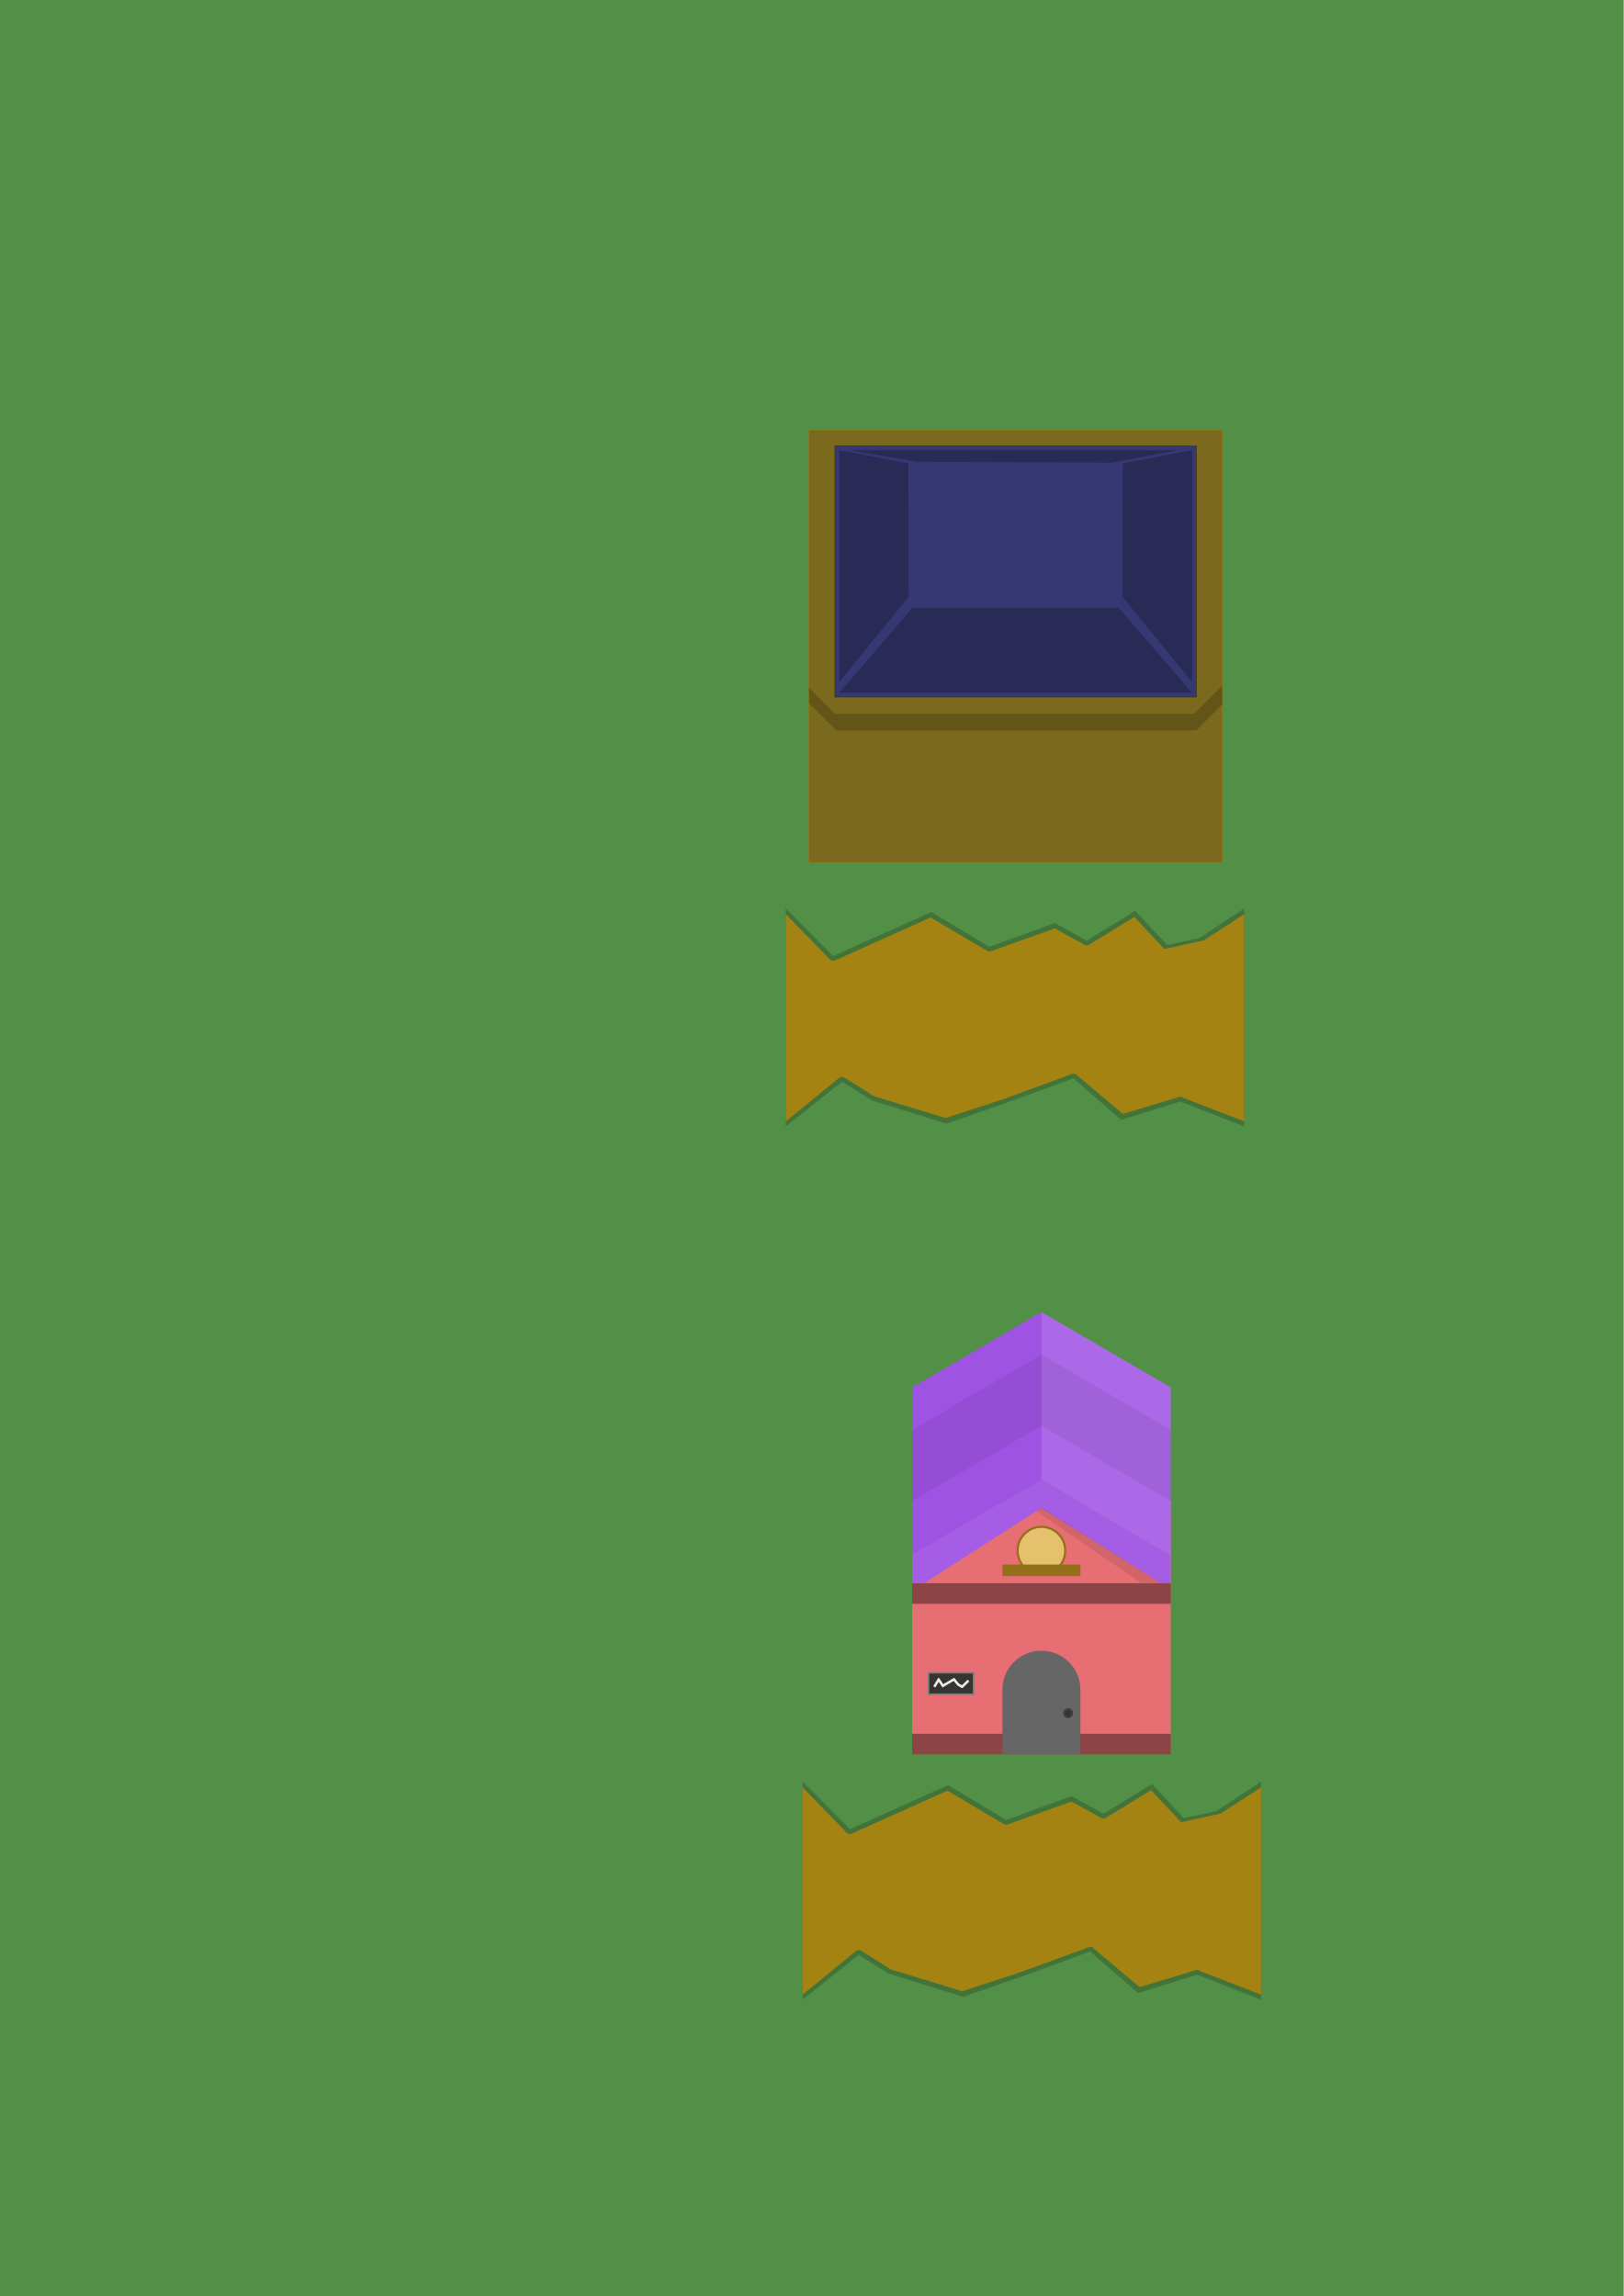
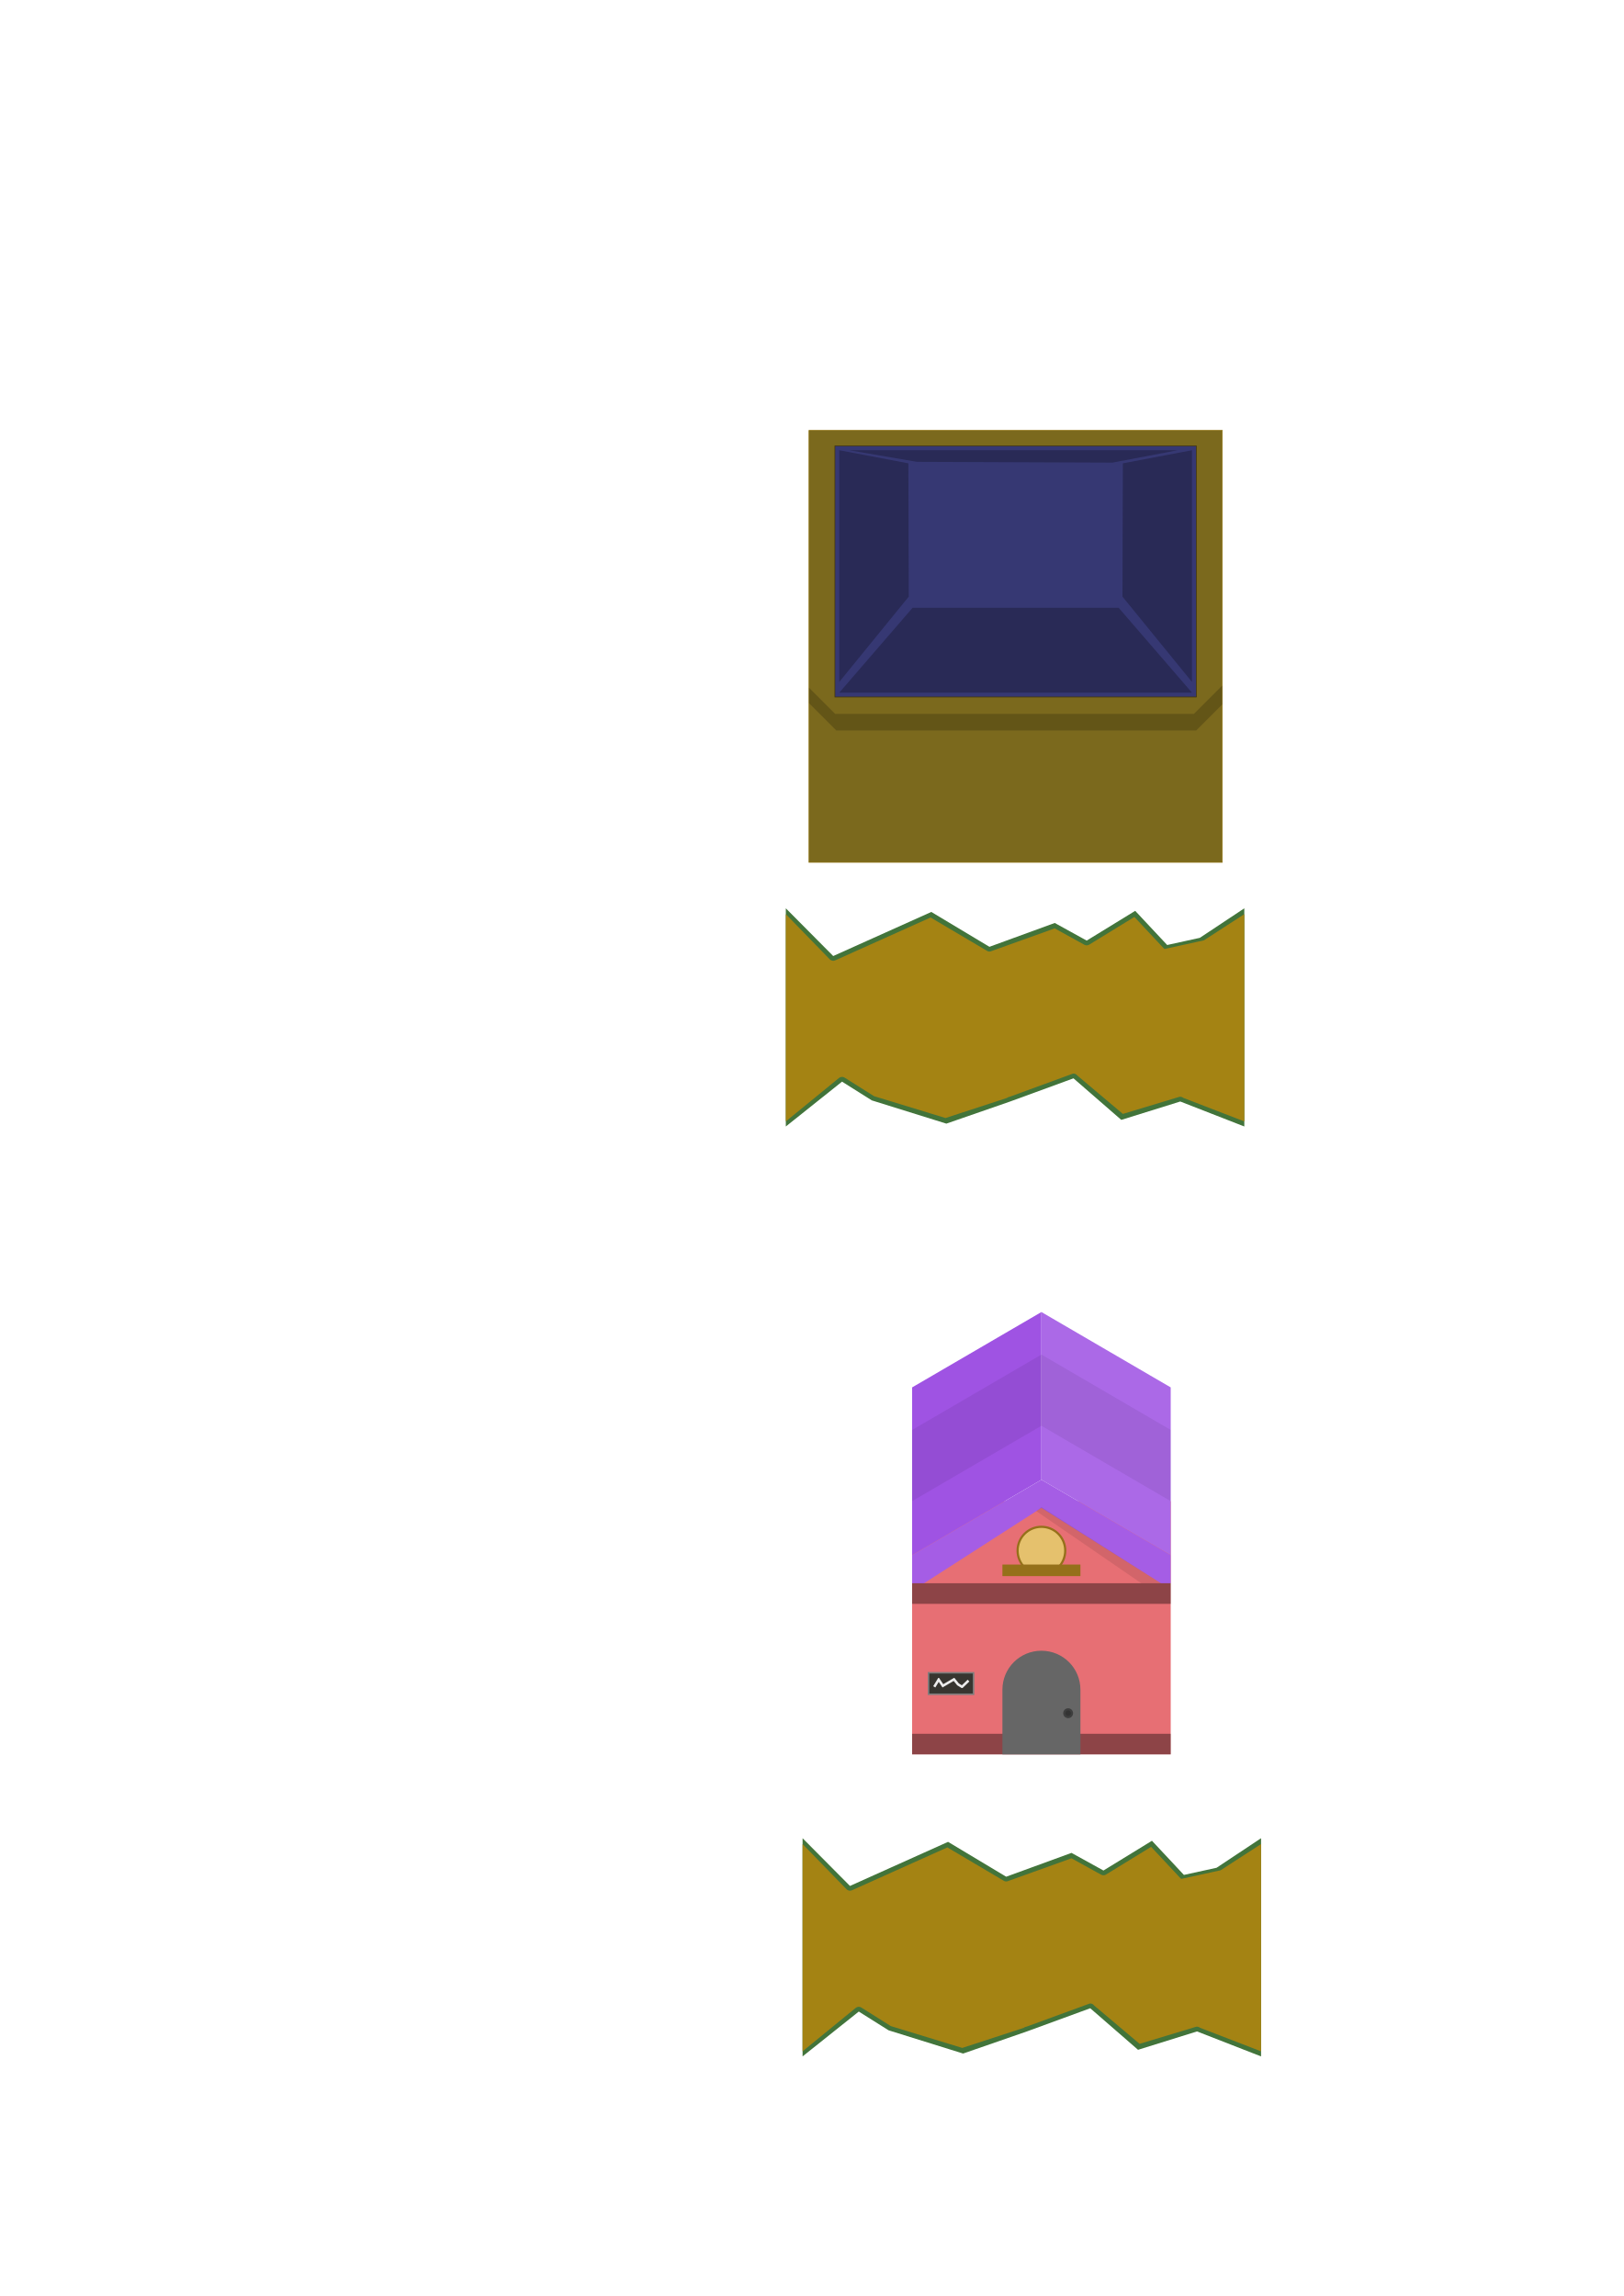
<svg xmlns="http://www.w3.org/2000/svg" width="210mm" height="297mm" viewBox="0 0 744.094 1052.362" id="svg2" version="1.1">
  <defs id="defs4">
    <filter style="color-interpolation-filters:sRGB" id="filter5804" x="-0.02" width="1.039" y="-0.09" height="1.181">
      <feGaussianBlur stdDeviation="0.129" id="feGaussianBlur5806" />
    </filter>
  </defs>
  <g id="layer3" style="display:none">
    <rect style="opacity:1;fill:#666666;fill-opacity:1;fill-rule:nonzero;stroke:#907311;stroke-width:0.352;stroke-linecap:butt;stroke-linejoin:miter;stroke-miterlimit:4;stroke-dasharray:none;stroke-dashoffset:0;stroke-opacity:1" id="rect4353" width="511.648" height="511.648" x="901.454" y="-13.598" />
    <rect y="753.146" x="901.341" height="127.876" width="255.876" id="rect4355" style="opacity:1;fill:#666666;fill-opacity:1;fill-rule:nonzero;stroke:#907311;stroke-width:0.124;stroke-linecap:butt;stroke-linejoin:miter;stroke-miterlimit:4;stroke-dasharray:none;stroke-dashoffset:0;stroke-opacity:1" />
+     <rect style="opacity:1;fill:#666666;fill-opacity:1;fill-rule:nonzero;stroke:#907311;stroke-width:0.249;stroke-linecap:butt;stroke-linejoin:miter;stroke-miterlimit:4;stroke-dasharray:none;stroke-dashoffset:0;stroke-opacity:1" id="rect5839" width="255.751" height="511.751" x="1215.358" y="541.742" />
  </g>
-   <g id="layer1" style="display:inline">
+   <g id="layer1" style="display:none">
    <rect style="opacity:1;fill:#528f47;fill-opacity:1;fill-rule:nonzero;stroke:none;stroke-width:0.3;stroke-linecap:butt;stroke-linejoin:miter;stroke-miterlimit:4;stroke-dasharray:none;stroke-dashoffset:0;stroke-opacity:1" id="rect4136" width="744.094" height="1052.362" x="-1.0658141e-014" y="1.2230086e-012" />
  </g>
  <g id="layer2" style="display:none">
    <g id="g4164" transform="translate(-95.96449,-47.47717)">
      <path id="path4139" d="m 144.452,94.233 44.952,-20.203 26.643,15.973 29.926,-10.922 14.647,8.081 22.223,-13.637 14.647,15.657 14.963,-3.283 20.392,-13.537 0,100 -29.352,-11.446 -33.277,11.099 -15.657,-21.718 -29.021,10.62 -29.062,15.139 -34.345,-15.657 -13.637,-8.586 -25.759,20.551 0,-100 z" style="fill:#42743a;fill-opacity:1;fill-rule:evenodd;stroke:none;stroke-width:1px;stroke-linecap:butt;stroke-linejoin:miter;stroke-opacity:1" />
      <path id="path4143" d="m 282.465,76.318 -20.703,12.705 c -0.67,0.411 -1.509,0.43 -2.197,0.051 l -13.609,-7.51 -28.881,10.365 c -0.774,0.412 -1.719,0.322 -2.4,-0.229 L 189.076,76.572 145.346,96.225 c -0.83,0.373 -1.804,0.192 -2.445,-0.453 l -20.167,-20.731 0,95 24.397,-19.937 c 0.726,-0.579 1.739,-0.635 2.525,-0.141 l 13.512,8.51 32.924,15.008 28.001,-14.204 c 0.347,-0.305 0.782,-0.493 1.242,-0.535 l 29.021,-10.619 c 0.771,-0.072 1.522,0.269 1.975,0.896 l 14.607,20.262 31.647,-10.352 c 0.782,-0.357 1.701,-0.223 2.348,0.344 l 27.913,10.768 0,-95 -18.537,12.011 -3.055,0.674 -14.963,3.283 c -0.145,-0.095 -0.278,-0.207 -0.396,-0.334 z" style="fill:#a48313;fill-opacity:1;fill-rule:evenodd;stroke:none;stroke-width:1px;stroke-linecap:butt;stroke-linejoin:miter;stroke-opacity:1" />
    </g>
    <g id="g4192" transform="translate(-95.96449,112.5228)">
      <path style="fill:#42743a;fill-opacity:1;fill-rule:evenodd;stroke:none;stroke-width:1px;stroke-linecap:butt;stroke-linejoin:miter;stroke-opacity:1" d="m 144.452,94.233 44.952,-20.203 26.643,15.973 29.926,-10.922 14.647,8.081 22.223,-13.637 14.647,15.657 14.963,-3.283 20.392,-13.537 0,100 -29.352,-11.446 -33.277,11.099 -15.657,-21.718 -29.021,10.62 -29.062,15.139 -34.345,-15.657 -13.637,-8.586 -25.759,20.551 0,-100 z" id="path4194" />
      <path style="fill:#a48313;fill-opacity:1;fill-rule:evenodd;stroke:none;stroke-width:1px;stroke-linecap:butt;stroke-linejoin:miter;stroke-opacity:1" d="m 282.465,76.318 -20.703,12.705 c -0.67,0.411 -1.509,0.43 -2.197,0.051 l -13.609,-7.51 -28.881,10.365 c -0.774,0.412 -1.719,0.322 -2.4,-0.229 L 189.076,76.572 145.346,96.225 c -0.83,0.373 -1.804,0.192 -2.445,-0.453 l -20.167,-20.731 0,95 24.397,-19.937 c 0.726,-0.579 1.739,-0.635 2.525,-0.141 l 13.512,8.51 32.924,15.008 28.001,-14.204 c 0.347,-0.305 0.782,-0.493 1.242,-0.535 l 29.021,-10.619 c 0.771,-0.072 1.522,0.269 1.975,0.896 l 14.607,20.262 31.647,-10.352 c 0.782,-0.357 1.701,-0.223 2.348,0.344 l 27.913,10.768 0,-95 -18.537,12.011 -3.055,0.674 -14.963,3.283 c -0.145,-0.095 -0.278,-0.207 -0.396,-0.334 z" id="path4196" />
    </g>
    <path style="fill:none;fill-rule:evenodd;stroke:#c19916;stroke-width:1px;stroke-linecap:butt;stroke-linejoin:miter;stroke-opacity:1" d="m 44.699,221.764 26.517,-8.081" id="path4198" />
    <path style="fill:none;fill-rule:evenodd;stroke:#c19916;stroke-width:1px;stroke-linecap:butt;stroke-linejoin:miter;stroke-opacity:1" d="m 34.85,231.108 44.194,-1.01" id="path4200" />
    <path style="fill:none;fill-rule:evenodd;stroke:#c19916;stroke-width:1px;stroke-linecap:butt;stroke-linejoin:miter;stroke-opacity:1" d="m 55.306,249.543 25.254,7.576" id="path4202" />
    <path style="fill:none;fill-rule:evenodd;stroke:#c19916;stroke-width:1px;stroke-linecap:butt;stroke-linejoin:miter;stroke-opacity:1" d="m 78.287,240.705 35.86,0.253" id="path4204" />
    <path style="fill:none;fill-rule:evenodd;stroke:#c19916;stroke-width:1px;stroke-linecap:butt;stroke-linejoin:miter;stroke-opacity:1" d="m 94.702,219.491 22.223,3.283" id="path4206" />
    <path style="fill:none;fill-rule:evenodd;stroke:#c19916;stroke-width:1px;stroke-linecap:butt;stroke-linejoin:miter;stroke-opacity:1" d="m 127.027,219.239 24.749,-1.263" id="path4208" />
    <path style="fill:none;fill-rule:evenodd;stroke:#c19916;stroke-width:1px;stroke-linecap:butt;stroke-linejoin:miter;stroke-opacity:1" d="m 136.118,231.613 22.476,7.829" id="path4210" />
    <path style="fill:none;fill-rule:evenodd;stroke:#c19916;stroke-width:1px;stroke-linecap:butt;stroke-linejoin:miter;stroke-opacity:1" d="m 114.905,264.443 29.547,-12.627" id="path4212" />
    <path style="fill:none;fill-rule:evenodd;stroke:#c19916;stroke-width:1px;stroke-linecap:butt;stroke-linejoin:miter;stroke-opacity:1" d="m 165.665,229.845 7.829,-7.324 15.152,4.546" id="path4214" />
    <path style="fill:none;fill-rule:evenodd;stroke:#c19916;stroke-width:1px;stroke-linecap:butt;stroke-linejoin:miter;stroke-opacity:1" d="m 169.201,249.291 11.112,15.152 23.486,-12.374" id="path4216" />
    <path style="fill:none;fill-rule:evenodd;stroke:#c19916;stroke-width:1px;stroke-linecap:butt;stroke-linejoin:miter;stroke-opacity:1" d="m 180.312,235.654 39.648,-4.041" id="path4218" />
    <path style="fill:none;fill-rule:evenodd;stroke:#c19916;stroke-width:1px;stroke-linecap:butt;stroke-linejoin:miter;stroke-opacity:1" d="m 185.868,206.612 24.749,14.395" id="path4220" />
    <path style="fill:none;fill-rule:evenodd;stroke:#c19916;stroke-width:1px;stroke-linecap:butt;stroke-linejoin:miter;stroke-opacity:1" d="m 221.981,212.673 7.324,-6.061" id="path4222" />
    <path style="fill:none;fill-rule:evenodd;stroke:#c19916;stroke-width:1px;stroke-linecap:butt;stroke-linejoin:miter;stroke-opacity:1" d="m 212.89,245.503 23.991,23.991" id="path4224" />
    <path style="fill:none;fill-rule:evenodd;stroke:#907311;stroke-width:1px;stroke-linecap:butt;stroke-linejoin:miter;stroke-opacity:1" d="M 90.914,264.696 114.147,252.321" id="path4226" />
    <path style="fill:none;fill-rule:evenodd;stroke:#907311;stroke-width:1px;stroke-linecap:butt;stroke-linejoin:miter;stroke-opacity:1" d="m 91.166,201.814 18.94,9.849" id="path4228" />
    <path style="fill:none;fill-rule:evenodd;stroke:#907311;stroke-width:1px;stroke-linecap:butt;stroke-linejoin:miter;stroke-opacity:1" d="m 159.604,222.774 12.374,-12.879" id="path4230" />
    <path style="fill:none;fill-rule:evenodd;stroke:#907311;stroke-width:1px;stroke-linecap:butt;stroke-linejoin:miter;stroke-opacity:1" d="m 167.685,240.705 20.456,5.303" id="path4232" />
    <path style="fill:none;fill-rule:evenodd;stroke:#907311;stroke-width:1px;stroke-linecap:butt;stroke-linejoin:miter;stroke-opacity:1" d="m 195.212,266.211 17.93,-7.071" id="path4234" />
    <path style="fill:none;fill-rule:evenodd;stroke:#907311;stroke-width:1px;stroke-linecap:butt;stroke-linejoin:miter;stroke-opacity:1" d="M 32.83,264.191 50.255,242.472" id="path4236" />
    <path style="fill:none;fill-rule:evenodd;stroke:#907311;stroke-width:1px;stroke-linecap:butt;stroke-linejoin:miter;stroke-opacity:1" d="m 26.769,202.066 16.415,13.385" id="path4238" />
    <path style="fill:none;fill-rule:evenodd;stroke:#907311;stroke-width:1px;stroke-linecap:butt;stroke-linejoin:miter;stroke-opacity:1" d="m 132.583,211.663 17.678,-8.839" id="path4242" />
    <path style="fill:none;fill-rule:evenodd;stroke:#907311;stroke-width:1px;stroke-linecap:butt;stroke-linejoin:miter;stroke-opacity:1" d="m 181.084,192.165 8.32,8.386" id="path4246" />
    <g transform="translate(150.5127,-47.47717)" id="g4363">
      <path style="fill:#42743a;fill-opacity:1;fill-rule:evenodd;stroke:none;stroke-width:1px;stroke-linecap:butt;stroke-linejoin:miter;stroke-opacity:1" d="m 144.452,94.233 44.952,-20.203 26.643,15.973 29.926,-10.922 14.647,8.081 22.223,-13.637 14.647,15.657 14.963,-3.283 20.392,-13.537 0,100 -29.352,-11.446 -27.027,8.42 -21.907,-19.04 -29.021,10.62 -29.241,10.139 -34.167,-10.657 -13.637,-8.586 -25.759,20.551 0,-100 z" id="path4365" />
      <path style="fill:#a48313;fill-opacity:1;fill-rule:evenodd;stroke:none;stroke-width:1px;stroke-linecap:butt;stroke-linejoin:miter;stroke-opacity:1" d="m 282.465,76.318 -20.703,12.705 c -0.67,0.411 -1.509,0.43 -2.197,0.051 l -13.609,-7.51 -28.881,10.365 c -0.774,0.412 -1.719,0.322 -2.4,-0.229 L 189.076,76.572 145.346,96.225 c -0.83,0.373 -1.804,0.192 -2.445,-0.453 l -20.167,-20.731 0,95 24.397,-19.937 c 0.726,-0.579 1.739,-0.635 2.525,-0.141 l 13.512,8.51 32.745,10.008 28.179,-9.204 c 0.347,-0.305 0.782,-0.493 1.242,-0.535 l 29.021,-10.619 c 0.771,-0.072 1.522,0.269 1.975,0.896 l 20.857,17.583 25.397,-7.674 c 0.782,-0.357 1.701,-0.223 2.348,0.344 l 27.913,10.768 0,-95 -18.537,12.011 -3.055,0.674 -14.963,3.283 c -0.145,-0.095 -0.278,-0.207 -0.396,-0.334 z" id="path4367" />
    </g>
    <g id="g4369" transform="translate(830.3454,424.5262)" style="fill:#528f47;fill-opacity:1">
      <g id="g4375" transform="matrix(1.218399,0,0,1.28,-78.60527,235.9338)" style="fill:#528f47;fill-opacity:1">
        <path style="fill:#528f47;fill-opacity:1;fill-rule:evenodd;stroke:none;stroke-width:1px;stroke-linecap:butt;stroke-linejoin:miter;stroke-opacity:1" d="m 144.452,94.233 44.952,-20.203 26.643,15.973 29.926,-10.922 14.647,8.081 22.223,-13.637 14.647,15.657 14.963,-3.283 20.392,-13.537 0,100 -29.352,-11.446 -27.027,8.42 -21.907,-19.04 -29.021,10.62 -29.241,10.139 -34.167,-10.657 -13.637,-8.586 -25.759,20.551 0,-100 z" id="path4371" />
        <path style="fill:#528f47;fill-opacity:1;fill-rule:evenodd;stroke:none;stroke-width:1px;stroke-linecap:butt;stroke-linejoin:miter;stroke-opacity:1" d="m 282.465,76.318 -20.703,12.705 c -0.67,0.411 -1.509,0.43 -2.197,0.051 l -13.609,-7.51 -28.881,10.365 c -0.774,0.412 -1.719,0.322 -2.4,-0.229 L 189.076,76.572 145.346,96.225 c -0.83,0.373 -1.804,0.192 -2.445,-0.453 l -20.167,-20.731 0,95 24.397,-19.937 c 0.726,-0.579 1.739,-0.635 2.525,-0.141 l 13.512,8.51 32.745,10.008 28.179,-9.204 c 0.347,-0.305 0.782,-0.493 1.242,-0.535 l 29.021,-10.619 c 0.771,-0.072 1.522,0.269 1.975,0.896 l 20.857,17.583 25.397,-7.674 c 0.782,-0.357 1.701,-0.223 2.348,0.344 l 27.913,10.768 0,-95 -18.537,12.011 -3.055,0.674 -14.963,3.283 c -0.145,-0.095 -0.278,-0.207 -0.396,-0.334 z" id="path4373" />
      </g>
    </g>
  </g>
  <g id="layer4">
    <rect style="opacity:1;fill:#7b691d;fill-opacity:1;fill-rule:nonzero;stroke:#907311;stroke-width:0.3;stroke-linecap:butt;stroke-linejoin:miter;stroke-miterlimit:4;stroke-dasharray:none;stroke-dashoffset:0;stroke-opacity:1" id="rect4380" width="189.404" height="197.99" x="370.726" y="197.268" />
    <g style="display:inline" id="g4382" transform="translate(237.3859,343.9569)">
      <path id="path4384" d="m 144.452,94.233 44.952,-20.203 26.643,15.973 29.926,-10.922 14.647,8.081 22.223,-13.637 14.647,15.657 14.963,-3.283 20.392,-13.537 0,100 -29.352,-11.446 -27.027,8.42 -21.907,-19.04 -29.021,10.62 -29.241,10.139 -34.167,-10.657 -13.637,-8.586 -25.759,20.551 0,-100 z" style="fill:#42743a;fill-opacity:1;fill-rule:evenodd;stroke:none;stroke-width:1px;stroke-linecap:butt;stroke-linejoin:miter;stroke-opacity:1" />
      <path id="path4386" d="m 282.465,76.318 -20.703,12.705 c -0.67,0.411 -1.509,0.43 -2.197,0.051 l -13.609,-7.51 -28.881,10.365 c -0.774,0.412 -1.719,0.322 -2.4,-0.229 L 189.076,76.572 145.346,96.225 c -0.83,0.373 -1.804,0.192 -2.445,-0.453 l -20.167,-20.731 0,95 24.397,-19.937 c 0.726,-0.579 1.739,-0.635 2.525,-0.141 l 13.512,8.51 32.745,10.008 28.179,-9.204 c 0.347,-0.305 0.782,-0.493 1.242,-0.535 l 29.021,-10.619 c 0.771,-0.072 1.522,0.269 1.975,0.896 l 20.857,17.583 25.397,-7.674 c 0.782,-0.357 1.701,-0.223 2.348,0.344 l 27.913,10.768 0,-95 -18.537,12.011 -3.055,0.674 -14.963,3.283 c -0.145,-0.095 -0.278,-0.207 -0.396,-0.334 z" style="fill:#a48313;fill-opacity:1;fill-rule:evenodd;stroke:none;stroke-width:1px;stroke-linecap:butt;stroke-linejoin:miter;stroke-opacity:1" />
    </g>
    <path style="opacity:1;fill:#363873;fill-opacity:1;fill-rule:nonzero;stroke:#413408;stroke-width:0.3;stroke-linecap:butt;stroke-linejoin:miter;stroke-miterlimit:4;stroke-dasharray:none;stroke-dashoffset:0;stroke-opacity:1" d="m 382.615,206.359 c 0,37.706 0,75.411 0,113.117 55.208,0 110.417,0 165.625,0 0,-38.372 0,-76.745 0,-115.117 -55.208,0 -110.417,0 -165.625,0 l 0,1 0,1 z" id="rect4391" />
    <path style="opacity:1;fill:#292a56;fill-opacity:1;fill-rule:nonzero;stroke:none;stroke-width:0.3;stroke-linecap:butt;stroke-linejoin:miter;stroke-miterlimit:4;stroke-dasharray:none;stroke-dashoffset:0;stroke-opacity:1" d="m 418.203,278.585 94.449,0 33.588,38.891 -161.624,0 z" id="rect4393" />
    <path style="opacity:1;fill:#292a56;fill-opacity:1;fill-rule:nonzero;stroke:none;stroke-width:0.3;stroke-linecap:butt;stroke-linejoin:miter;stroke-miterlimit:4;stroke-dasharray:none;stroke-dashoffset:0;stroke-opacity:1" d="m 514.571,212.369 31.669,-6.009 -2e-5,106.205 -31.847,-39.107 z" id="rect4395" />
    <path style="opacity:1;fill:#292a56;fill-opacity:1;fill-rule:nonzero;stroke:none;stroke-width:0.3;stroke-linecap:butt;stroke-linejoin:miter;stroke-miterlimit:4;stroke-dasharray:none;stroke-dashoffset:0;stroke-opacity:1" d="m 389.147,206.359 150.501,0 -29.821,5.683 -89.608,-0.357 z" id="rect4397" />
    <path id="path4404" d="m 416.284,212.369 -31.669,-6.009 2e-5,106.205 31.847,-39.107 z" style="opacity:1;fill:#292a56;fill-opacity:1;fill-rule:nonzero;stroke:none;stroke-width:0.3;stroke-linecap:butt;stroke-linejoin:miter;stroke-miterlimit:4;stroke-dasharray:none;stroke-dashoffset:0;stroke-opacity:1" />
    <path style="fill:#000000;fill-opacity:0.194;fill-rule:evenodd;stroke:none;stroke-width:1px;stroke-linecap:butt;stroke-linejoin:miter;stroke-opacity:1" d="m 560.13,314.206 -13.006,13.006 -164.39,0 -12.008,-12.008 0,7.071 12.539,12.539 164.92,0 11.945,-11.945 0,-7.841" id="path4412" />
-     <g transform="translate(245.063,744.1794)" id="g4422" style="display:inline">
+     <g transform="translate(245.063,770.1794)" id="g4422" style="display:inline">
      <path style="fill:#42743a;fill-opacity:1;fill-rule:evenodd;stroke:none;stroke-width:1px;stroke-linecap:butt;stroke-linejoin:miter;stroke-opacity:1" d="m 144.452,94.233 44.952,-20.203 26.643,15.973 29.926,-10.922 14.647,8.081 22.223,-13.637 14.647,15.657 14.963,-3.283 20.392,-13.537 0,100 -29.352,-11.446 -27.027,8.42 -21.907,-19.04 -29.021,10.62 -29.241,10.139 -34.167,-10.657 -13.637,-8.586 -25.759,20.551 0,-100 z" id="path4424" />
      <path style="fill:#a48313;fill-opacity:1;fill-rule:evenodd;stroke:none;stroke-width:1px;stroke-linecap:butt;stroke-linejoin:miter;stroke-opacity:1" d="m 282.465,76.318 -20.703,12.705 c -0.67,0.411 -1.509,0.43 -2.197,0.051 l -13.609,-7.51 -28.881,10.365 c -0.774,0.412 -1.719,0.322 -2.4,-0.229 L 189.076,76.572 145.346,96.225 c -0.83,0.373 -1.804,0.192 -2.445,-0.453 l -20.167,-20.731 0,95 24.397,-19.937 c 0.726,-0.579 1.739,-0.635 2.525,-0.141 l 13.512,8.51 32.745,10.008 28.179,-9.204 c 0.347,-0.305 0.782,-0.493 1.242,-0.535 l 29.021,-10.619 c 0.771,-0.072 1.522,0.269 1.975,0.896 l 20.857,17.583 25.397,-7.674 c 0.782,-0.357 1.701,-0.223 2.348,0.344 l 27.913,10.768 0,-95 -18.537,12.011 -3.055,0.674 -14.963,3.283 c -0.145,-0.095 -0.278,-0.207 -0.396,-0.334 z" id="path4426" />
    </g>
    <rect style="opacity:1;fill:#e76f74;fill-opacity:1;fill-rule:nonzero;stroke:none;stroke-width:0.3;stroke-linecap:butt;stroke-linejoin:miter;stroke-miterlimit:4;stroke-dasharray:none;stroke-dashoffset:0;stroke-opacity:1" id="rect4460" width="118.5" height="116.078" x="418" y="688.034" />
    <path style="opacity:1;fill:#9f53e3;fill-opacity:1;fill-rule:nonzero;stroke:none;stroke-width:0.3;stroke-linecap:butt;stroke-linejoin:miter;stroke-miterlimit:4;stroke-dasharray:none;stroke-dashoffset:0;stroke-opacity:1" d="m 418,635.906 59.25,-34.544 0,76.878 -59.25,34.544 z" id="rect4428" />
    <path id="path4431" d="m 536.5,635.906 -59.25,-34.544 0,76.878 59.25,34.544 z" style="opacity:1;fill:#ab69e7;fill-opacity:1;fill-rule:nonzero;stroke:none;stroke-width:0.3;stroke-linecap:butt;stroke-linejoin:miter;stroke-miterlimit:4;stroke-dasharray:none;stroke-dashoffset:0;stroke-opacity:1" />
    <path style="opacity:1;fill:#000000;fill-opacity:0.07;fill-rule:nonzero;stroke:none;stroke-width:0.3;stroke-linecap:butt;stroke-linejoin:miter;stroke-miterlimit:4;stroke-dasharray:none;stroke-dashoffset:0;stroke-opacity:1" d="M 477.25,620.862 418,655.407 l 0,32.627 59.25,-34.543 59.25,34.543 0,-32.627 z" id="path4444" />
    <path style="opacity:1;fill:#a55de5;fill-opacity:1;fill-rule:nonzero;stroke:none;stroke-width:0.3;stroke-linecap:butt;stroke-linejoin:miter;stroke-miterlimit:4;stroke-dasharray:none;stroke-dashoffset:0;stroke-opacity:1" d="m 477.25,678.24 -59.25,34.545 0,12.884 5.468,-3.4e-4 53.782,-34.543 54.761,34.543 4.489,0 0,-12.883 z" id="path4455" />
    <rect y="725.669" x="418" height="9.444" width="118.5" id="rect4470" style="opacity:1;fill:#000000;fill-opacity:0.388;fill-rule:nonzero;stroke:none;stroke-width:0.3;stroke-linecap:butt;stroke-linejoin:miter;stroke-miterlimit:4;stroke-dasharray:none;stroke-dashoffset:0;stroke-opacity:1" />
    <circle style="opacity:1;fill:#e5c16d;fill-opacity:1;fill-rule:nonzero;stroke:#95701a;stroke-width:1;stroke-linecap:butt;stroke-linejoin:miter;stroke-miterlimit:4;stroke-dasharray:none;stroke-dashoffset:0;stroke-opacity:1" id="path4472" cx="477.25" cy="710.723" r="10.916" />
    <rect style="opacity:1;fill:#95701a;fill-opacity:1;fill-rule:nonzero;stroke:none;stroke-width:0.3;stroke-linecap:butt;stroke-linejoin:miter;stroke-miterlimit:4;stroke-dasharray:none;stroke-dashoffset:0;stroke-opacity:1" id="rect4490" width="35.75" height="5.306" x="459.375" y="717.1" />
    <rect style="opacity:1;fill:#000000;fill-opacity:0.388;fill-rule:nonzero;stroke:none;stroke-width:0.3;stroke-linecap:butt;stroke-linejoin:miter;stroke-miterlimit:4;stroke-dasharray:none;stroke-dashoffset:0;stroke-opacity:1" id="rect4492" width="118.5" height="9.444" x="418" y="794.669" />
    <path style="opacity:1;fill:#666666;fill-opacity:1;fill-rule:nonzero;stroke:none;stroke-width:0.3;stroke-linecap:butt;stroke-linejoin:miter;stroke-miterlimit:4;stroke-dasharray:none;stroke-dashoffset:0;stroke-opacity:1" d="M 477.25 756.609 C 467.347 756.609 459.375 764.582 459.375 774.484 L 459.375 783.832 L 459.375 786.236 L 459.375 804.111 L 477.25 804.111 L 495.125 804.111 L 495.125 786.236 L 495.125 783.832 L 495.125 774.484 C 495.125 764.582 487.153 756.609 477.25 756.609 z " id="rect4494" />
    <circle style="opacity:1;fill:#333333;fill-opacity:1;fill-rule:nonzero;stroke:#3e3e3e;stroke-width:1;stroke-linecap:butt;stroke-linejoin:miter;stroke-miterlimit:4;stroke-dasharray:none;stroke-dashoffset:0;stroke-opacity:1" id="path4498" cx="489.495" cy="785.253" r="1.768" />
    <rect style="opacity:1;fill:#373530;fill-opacity:1;fill-rule:nonzero;stroke:#7d7d7d;stroke-width:0.699;stroke-linecap:butt;stroke-linejoin:miter;stroke-miterlimit:4;stroke-dasharray:none;stroke-dashoffset:0;stroke-opacity:1" id="rect4500" width="20.63" height="9.829" x="425.528" y="766.717" ry="0" />
    <path style="fill:none;fill-rule:evenodd;stroke:#ededed;stroke-width:1.133px;stroke-linecap:butt;stroke-linejoin:miter;stroke-opacity:1;filter:url(#filter5804)" d="m 428.149,773.149 2.017,-3.315 1.929,2.858 5.086,-2.972 1.841,2.286 1.841,1.143 2.981,-2.858" id="path4502" />
    <path id="path5808" d="m 477.25,690.74 -2.338,1.888 48.099,33.041 4.739,0 4.261,-3.2e-4 z" style="opacity:1;fill:#000000;fill-opacity:0.092;fill-rule:nonzero;stroke:none;stroke-width:0.3;stroke-linecap:butt;stroke-linejoin:miter;stroke-miterlimit:4;stroke-dasharray:none;stroke-dashoffset:0;stroke-opacity:1" />
+     <rect y="802.971" x="1215.358" height="250.524" width="255.751" id="rect5811" style="opacity:1;fill:#e76f74;fill-opacity:1;fill-rule:nonzero;stroke:none;stroke-width:0.3;stroke-linecap:butt;stroke-linejoin:miter;stroke-miterlimit:4;stroke-dasharray:none;stroke-dashoffset:0;stroke-opacity:1" />
+     <path id="path5813" d="m 1215.358,690.467 127.876,-74.555 0,165.92 -127.876,74.555 z" style="opacity:1;fill:#9f53e3;fill-opacity:1;fill-rule:nonzero;stroke:#9f53e3;stroke-width:0.3;stroke-linecap:butt;stroke-linejoin:miter;stroke-miterlimit:4;stroke-dasharray:none;stroke-dashoffset:0;stroke-opacity:1" />
+     <path style="opacity:1;fill:#ab69e7;fill-opacity:1;fill-rule:nonzero;stroke:#ab69e7;stroke-width:0.3;stroke-linecap:butt;stroke-linejoin:miter;stroke-miterlimit:4;stroke-dasharray:none;stroke-dashoffset:0;stroke-opacity:1" d="m 1471.11,690.467 -127.876,-74.555 0,165.92 127.876,74.555 z" id="path5815" />
+     <path id="path5817" d="m 1343.234,657.998 -127.876,74.556 0,70.417 127.876,-74.552 127.876,74.552 0,-70.417 z" style="opacity:1;fill:#000000;fill-opacity:0.07;fill-rule:nonzero;stroke:none;stroke-width:0.3;stroke-linecap:butt;stroke-linejoin:miter;stroke-miterlimit:4;stroke-dasharray:none;stroke-dashoffset:0;stroke-opacity:1" />
+     <path id="path5819" d="m 1343.234,781.833 -127.876,74.556 0,27.806 11.801,-7.3e-4 116.075,-74.551 118.186,74.551 9.689,0 0,-27.806 z" style="opacity:1;fill:#a55de5;fill-opacity:1;fill-rule:nonzero;stroke:#a15bdf;stroke-width:1;stroke-linecap:butt;stroke-linejoin:miter;stroke-miterlimit:4;stroke-dasharray:none;stroke-dashoffset:0;stroke-opacity:1" />
+     <rect style="opacity:1;fill:#000000;fill-opacity:0.388;fill-rule:nonzero;stroke:none;stroke-width:0.3;stroke-linecap:butt;stroke-linejoin:miter;stroke-miterlimit:4;stroke-dasharray:none;stroke-dashoffset:0;stroke-opacity:1" id="rect5821" width="255.751" height="20.382" x="1215.358" y="884.195" />
+     <circle r="23.559" cy="851.938" cx="1343.234" id="circle5823" style="opacity:1;fill:#e5c16d;fill-opacity:1;fill-rule:nonzero;stroke:#95701a;stroke-width:2.158;stroke-linecap:butt;stroke-linejoin:miter;stroke-miterlimit:4;stroke-dasharray:none;stroke-dashoffset:0;stroke-opacity:1" />
+     <rect y="865.701" x="1304.655" height="11.452" width="77.157" id="rect5825" style="opacity:1;fill:#95701a;fill-opacity:1;fill-rule:nonzero;stroke:none;stroke-width:0.3;stroke-linecap:butt;stroke-linejoin:miter;stroke-miterlimit:4;stroke-dasharray:none;stroke-dashoffset:0;stroke-opacity:1" />
+     <rect y="1033.113" x="1215.358" height="20.382" width="255.751" id="rect5827" style="opacity:1;fill:#000000;fill-opacity:0.388;fill-rule:nonzero;stroke:none;stroke-width:0.3;stroke-linecap:butt;stroke-linejoin:miter;stroke-miterlimit:4;stroke-dasharray:none;stroke-dashoffset:0;stroke-opacity:1" />
+     <path id="path5829" d="m 1343.234,950.973 c -21.372,0 -38.579,17.206 -38.579,38.579 l 0,20.174 0,5.189 0,38.578 38.579,0 38.578,0 0,-38.578 0,-5.189 0,-20.174 c 0,-21.373 -17.206,-38.579 -38.578,-38.579 z" style="opacity:1;fill:#666666;fill-opacity:1;fill-rule:nonzero;stroke:none;stroke-width:0.3;stroke-linecap:butt;stroke-linejoin:miter;stroke-miterlimit:4;stroke-dasharray:none;stroke-dashoffset:0;stroke-opacity:1" />
+     <circle r="3.815" cy="1012.792" cx="1369.661" id="circle5831" style="opacity:1;fill:#333333;fill-opacity:1;fill-rule:nonzero;stroke:#3e3e3e;stroke-width:2.158;stroke-linecap:butt;stroke-linejoin:miter;stroke-miterlimit:4;stroke-dasharray:none;stroke-dashoffset:0;stroke-opacity:1" />
+     <rect ry="0" y="972.788" x="1231.605" height="21.214" width="44.525" id="rect5833" style="opacity:1;fill:#373530;fill-opacity:1;fill-rule:nonzero;stroke:#7d7d7d;stroke-width:1.508;stroke-linecap:butt;stroke-linejoin:miter;stroke-miterlimit:4;stroke-dasharray:none;stroke-dashoffset:0;stroke-opacity:1" />
+     <path id="path5835" d="m 615.149,773.149 2.017,-3.315 1.929,2.858 5.086,-2.972 1.841,2.286 1.841,1.143 2.981,-2.858" style="fill:none;fill-rule:evenodd;stroke:#ededed;stroke-width:1.133px;stroke-linecap:butt;stroke-linejoin:miter;stroke-opacity:1;filter:url(#filter5804)" transform="matrix(2.158239,0,0,2.158239,-90.37617,-681.971)" />
+     <path style="opacity:1;fill:#000000;fill-opacity:0.092;fill-rule:nonzero;stroke:none;stroke-width:0.3;stroke-linecap:butt;stroke-linejoin:miter;stroke-miterlimit:4;stroke-dasharray:none;stroke-dashoffset:0;stroke-opacity:1" d="m 1343.234,808.811 -5.047,4.074 103.809,71.311 10.229,0 9.195,-6.9e-4 z" id="path5837" />
  </g>
</svg>
